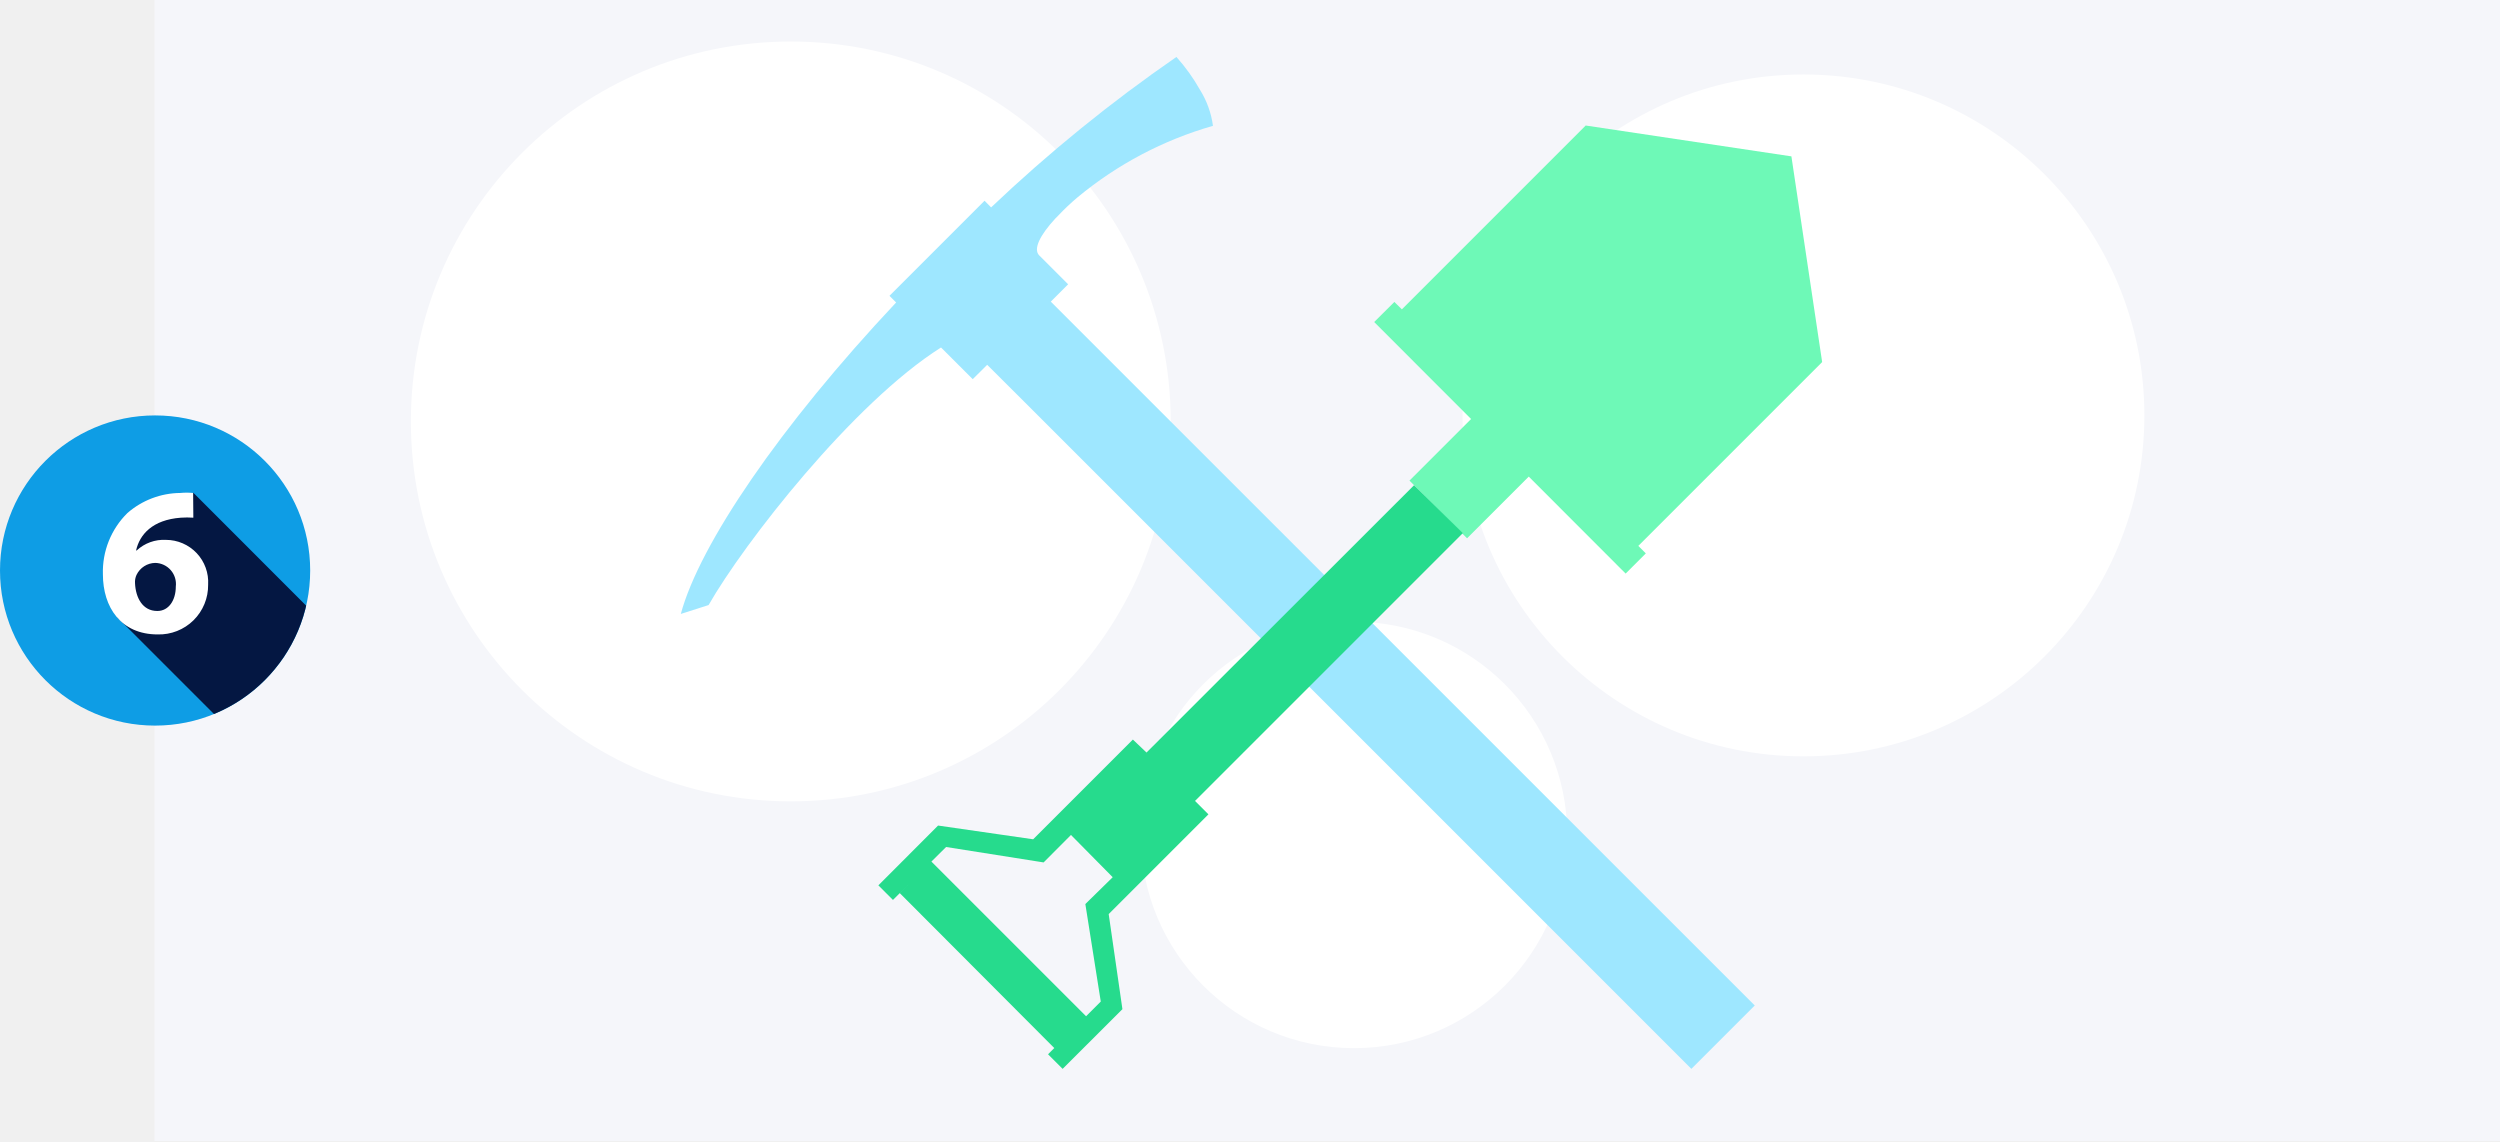
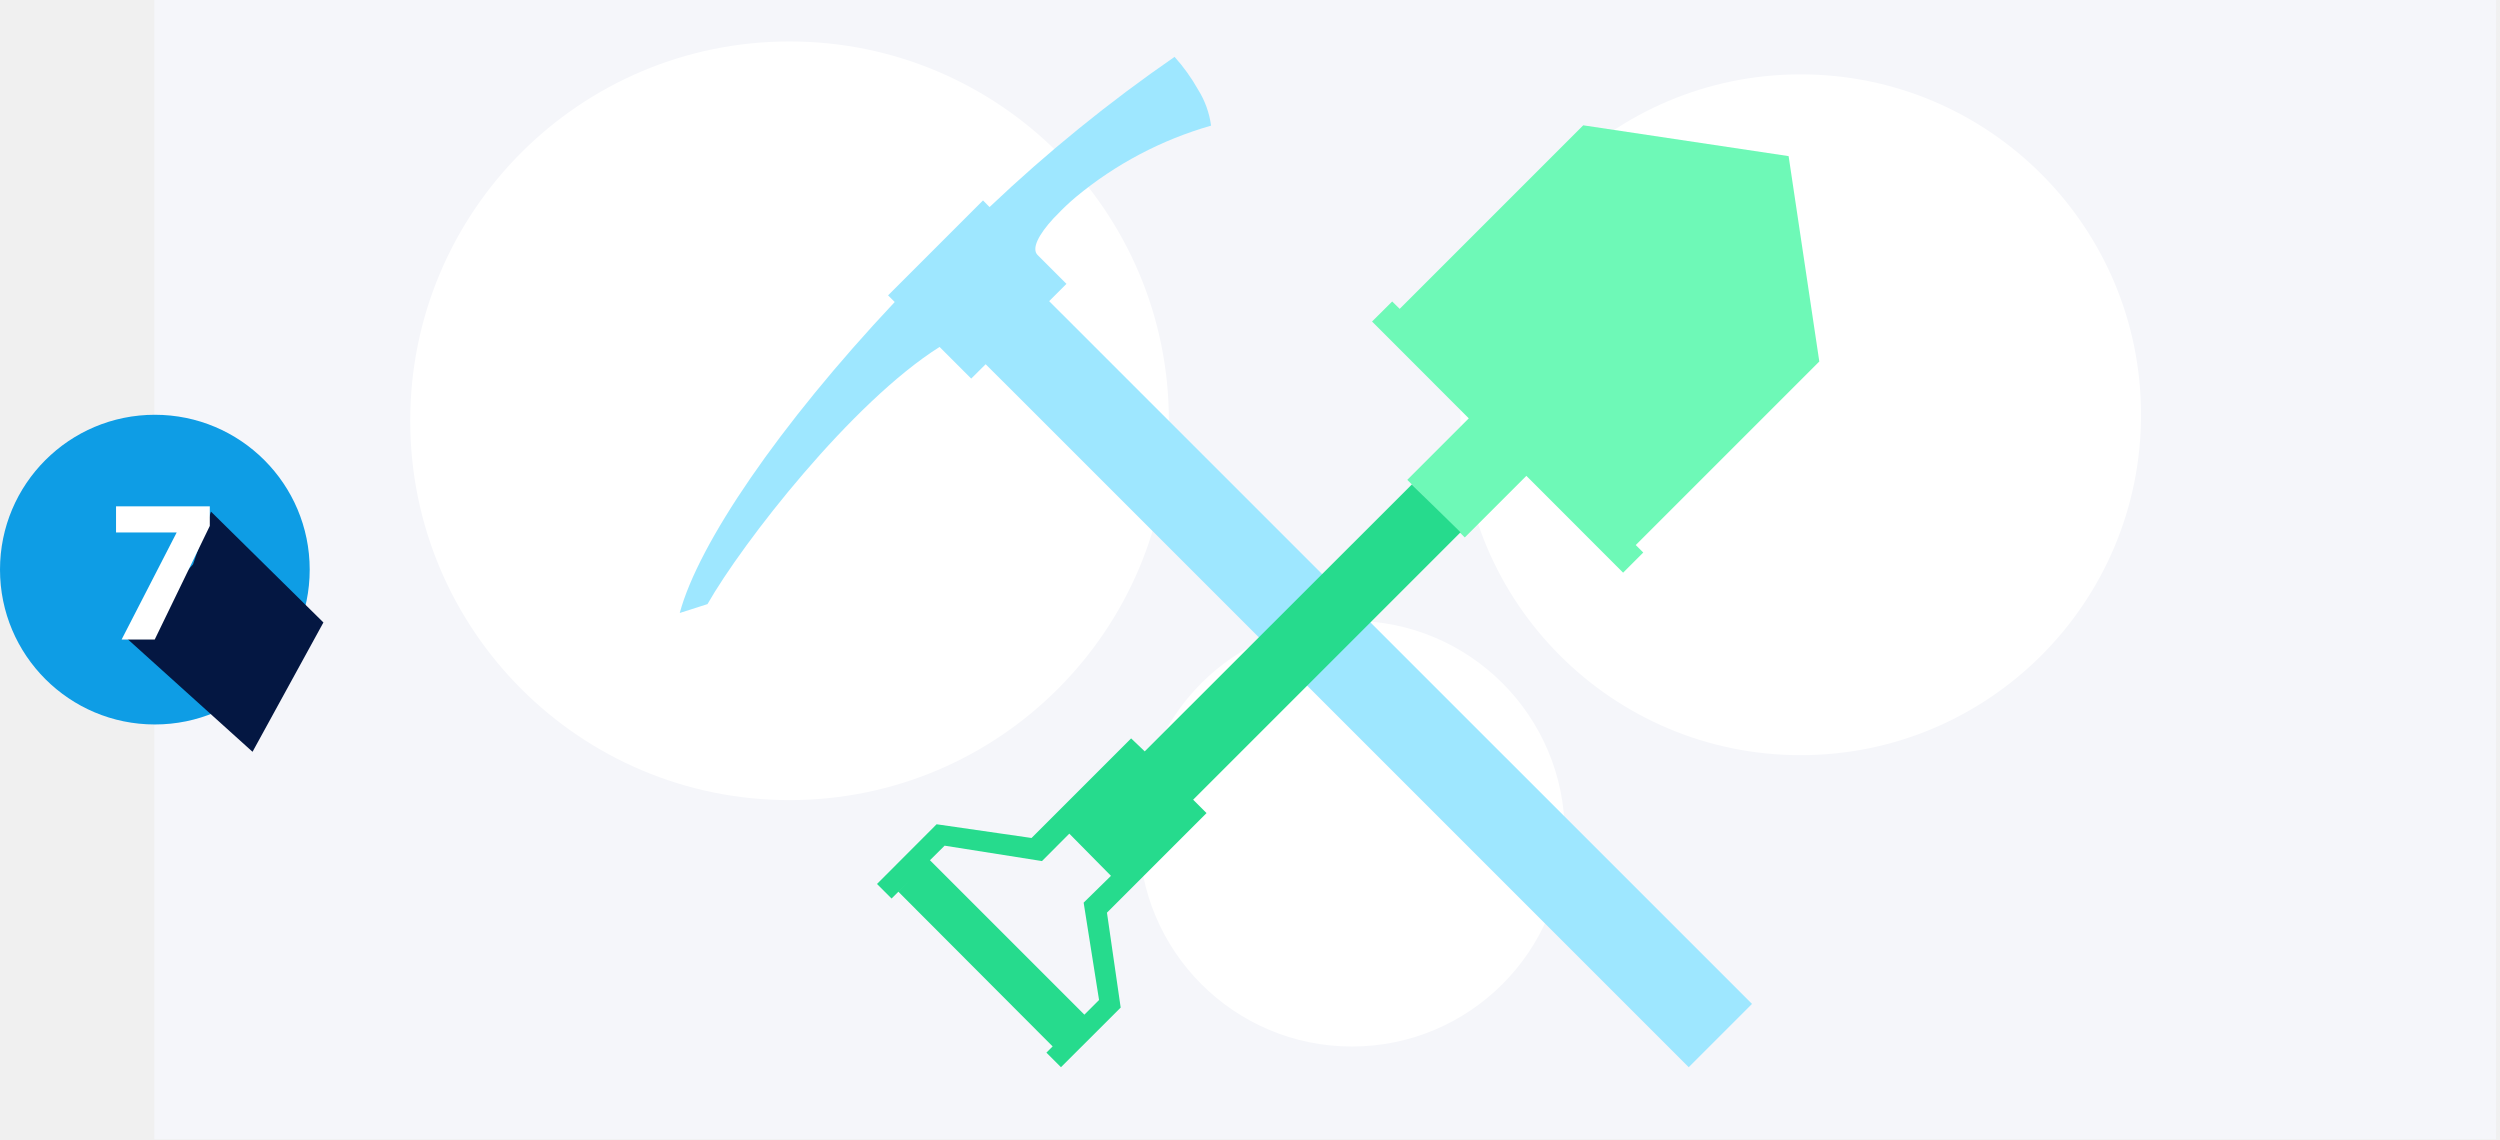
- <svg xmlns="http://www.w3.org/2000/svg" viewBox="0 0 236.63 108">
+ <svg xmlns="http://www.w3.org/2000/svg" width="237" height="108" viewBox="0 0 237 108" fill="none">
+   <g clip-path="url(#clip0)">
+     <path d="M236.63 0H14.63V108H236.63V0Z" fill="#F5F6FA" />
+     <path d="M14.68 68.68C22.788 68.68 29.36 62.108 29.36 54C29.36 45.893 22.788 39.32 14.68 39.32C6.572 39.32 0 45.893 0 54C0 62.108 6.572 68.68 14.68 68.68Z" fill="#0E9DE5" />
+     <path d="M12 60.5L23.94 71.27L30.66 59.01L20 48.5L18.3 53.5L12 60.5Z" fill="#041742" />
+     <path d="M74.85 75.85C94.71 75.85 110.81 59.75 110.81 39.89C110.81 20.029 94.71 3.93 74.85 3.93C54.989 3.93 38.89 20.029 38.89 39.89C38.89 59.75 54.989 75.85 74.85 75.85Z" fill="white" />
+     <path d="M170.7 71.59C188.522 71.59 202.97 57.142 202.97 39.32C202.97 21.498 188.522 7.05 170.7 7.05C152.877 7.05 138.43 21.498 138.43 39.32C138.43 57.142 152.877 71.59 170.7 71.59Z" fill="white" />
+     <path d="M128.16 99.21C139.306 99.21 148.34 90.175 148.34 79.03C148.34 67.885 139.306 58.85 128.16 58.85C117.015 58.85 107.98 67.885 107.98 79.03C107.98 90.175 117.015 99.21 128.16 99.21Z" fill="white" />
+     <path d="M99.46 28.55L101.1 26.91L98.36 24.17C97.78 23.58 98.43 22.26 99.9 20.67C99.985 20.575 100.075 20.485 100.17 20.4C100.746 19.788 101.357 19.21 102 18.67V18.67C105.756 15.554 110.119 13.252 114.81 11.91C114.648 10.698 114.229 9.536 113.58 8.5C112.952 7.385 112.204 6.342 111.35 5.39C105.143 9.674 99.278 14.435 93.81 19.63L93.19 19L84.19 28L84.82 28.63C73.82 40.34 66.21 51.54 64.44 58.11L67.07 57.27C70.41 51.41 80.75 38.14 89.07 32.89L92.07 35.89L93.44 34.53L96.92 38L160.09 101.17L166.09 95.17L99.46 28.55Z" fill="#9EE7FF" />
+     <path d="M172.47 34.27L169.56 14.8L150.09 11.88L132.69 29.28L131.98 28.58L130.07 30.48L130.78 31.19L139.24 39.66L133.41 45.49L138.86 50.95L144.7 45.11L153.16 53.58L153.87 54.29L155.78 52.38L155.07 51.67L172.47 34.27Z" fill="#6EF9B7" />
+     <path d="M133.84 45.93L132.84 46.93L108.52 71.23L107.23 70L99.79 77.44L97.79 79.44L88.79 78.14L83.14 83.8L84.52 85.18L86.17 83.54L85.17 84.54L99.79 99.2L101.28 97.71L99.2 99.79L100.58 101.17L106.24 95.52L104.94 86.52L106.94 84.52L114.38 77.08L113.11 75.81L138.46 50.46L133.84 45.93ZM102.73 85.57L104.19 94.8L102.8 96.19L88.16 81.55L89.55 80.17L98.78 81.63L101.37 79.03L105.32 83.03L102.73 85.57Z" fill="#26DB8D" />
+     <path d="M19.889 48V49.858L14.668 60.626H11.529L16.75 50.477H11V48H19.889Z" fill="white" />
+   </g>
  <defs>
-     <style>.cls-1{fill:none;}.cls-2{fill:#f5f6fa;}.cls-3{fill:#0e9de5;}.cls-4{clip-path:url(#clip-path);}.cls-5{fill:#041742;}.cls-6{fill:#fff;}.cls-7{fill:#9ee7ff;}.cls-8{fill:#6ef9b7;}.cls-9{fill:#26db8d;}</style>
-     <clipPath id="clip-path">
-       <circle class="cls-1" cx="14.68" cy="54" r="14.68" />
+     <clipPath id="clip0">
+       <rect width="236.63" height="108" fill="white" />
    </clipPath>
  </defs>
-   <g id="Layer_2" data-name="Layer 2">
-     <g id="Layer_1-2" data-name="Layer 1">
-       <rect class="cls-2" x="14.63" width="222" height="108" />
-       <circle class="cls-3" cx="14.68" cy="54" r="14.68" />
-       <g class="cls-4">
-         <polygon class="cls-5" points="11.13 58.46 23.94 71.27 30.66 59.01 18.3 46.64 12.27 49.82 11.13 58.46" />
-       </g>
-       <path class="cls-6" d="M18.3,49a8.36,8.36,0,0,0-1.18,0c-2.7.2-3.9,1.6-4.24,3.1h.06a3.76,3.76,0,0,1,2.76-1,4,4,0,0,1,4,4.24,4.65,4.65,0,0,1-4.78,4.71c-3.48,0-5.18-2.58-5.18-5.69a7.8,7.8,0,0,1,2.32-5.8,7.72,7.72,0,0,1,5-1.9,6.4,6.4,0,0,1,1.22,0Zm-3.4,8.83c1.06,0,1.74-1,1.74-2.31a2,2,0,0,0-1.94-2.24,2,2,0,0,0-1.78,1.14,1.6,1.6,0,0,0-.14.78c.06,1.38.72,2.63,2.1,2.63Z" />
-       <circle class="cls-6" cx="74.85" cy="39.89" r="35.96" />
-       <circle class="cls-6" cx="170.7" cy="39.32" r="32.27" />
-       <circle class="cls-6" cx="128.16" cy="79.03" r="20.18" />
-       <path class="cls-7" d="M99.46,28.55l1.64-1.64-2.74-2.74c-.58-.59.07-1.91,1.54-3.5h0a3.44,3.44,0,0,1,.27-.27h0A21.42,21.42,0,0,1,102,18.67l0,0a35.25,35.25,0,0,1,12.81-6.76,8.58,8.58,0,0,0-1.23-3.41,17.66,17.66,0,0,0-2.23-3.11A145.2,145.2,0,0,0,93.81,19.63L93.19,19l-9,9,.63.63c-11,11.71-18.61,22.91-20.38,29.48l2.63-.84c3.34-5.86,13.68-19.13,22-24.38l3,3,1.37-1.36h0L96.92,38h0l63.17,63.17,6-6Z" />
-       <polygon class="cls-8" points="172.47 34.27 169.56 14.8 150.09 11.88 132.69 29.28 131.98 28.58 130.07 30.48 130.78 31.19 130.78 31.19 139.24 39.66 133.41 45.49 138.86 50.95 144.7 45.11 153.16 53.58 153.87 54.29 155.78 52.38 155.07 51.67 172.47 34.27" />
-       <path class="cls-9" d="M133.84,45.93l-1,1h0l-24.32,24.3L107.23,70l-7.44,7.44-2,2-9-1.3-5.65,5.66,1.38,1.38,1.65-1.64-1,1L99.79,99.2l1.49-1.49L99.2,99.79l1.38,1.38,5.66-5.65-1.3-9,2-2h0l7.44-7.44-1.27-1.27,25.35-25.35ZM102.73,85.57l1.46,9.23-1.39,1.39L88.16,81.55l1.39-1.38,9.23,1.46,2.59-2.6,3.95,4Z" />
-     </g>
-   </g>
</svg>
